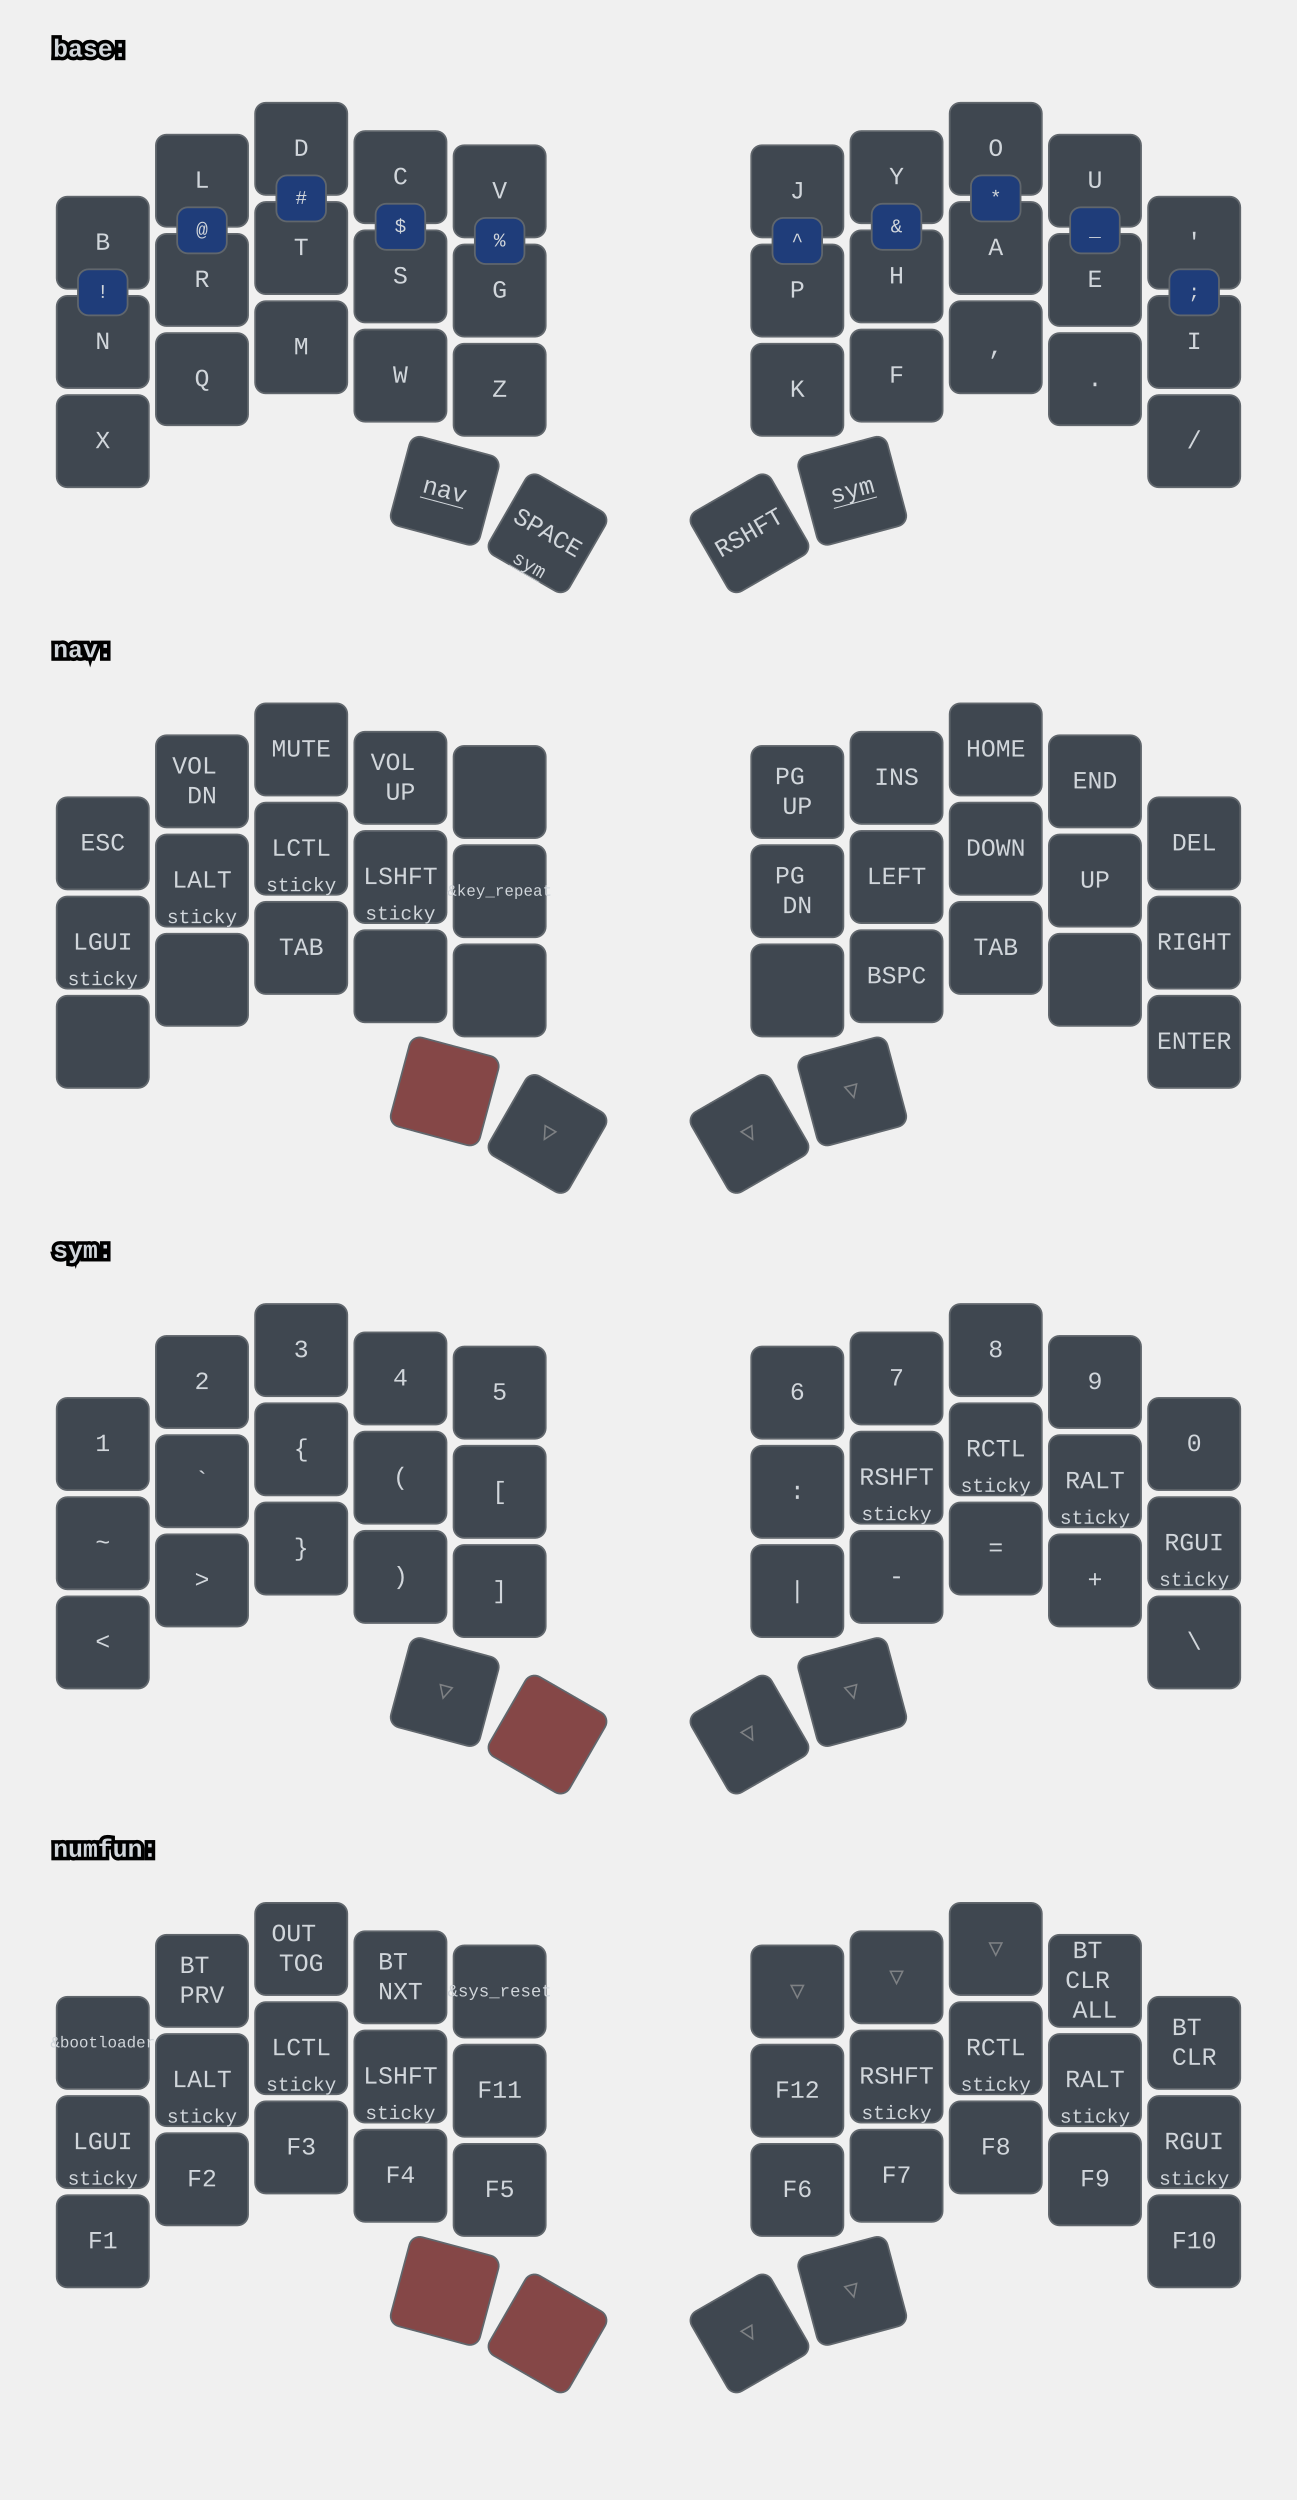
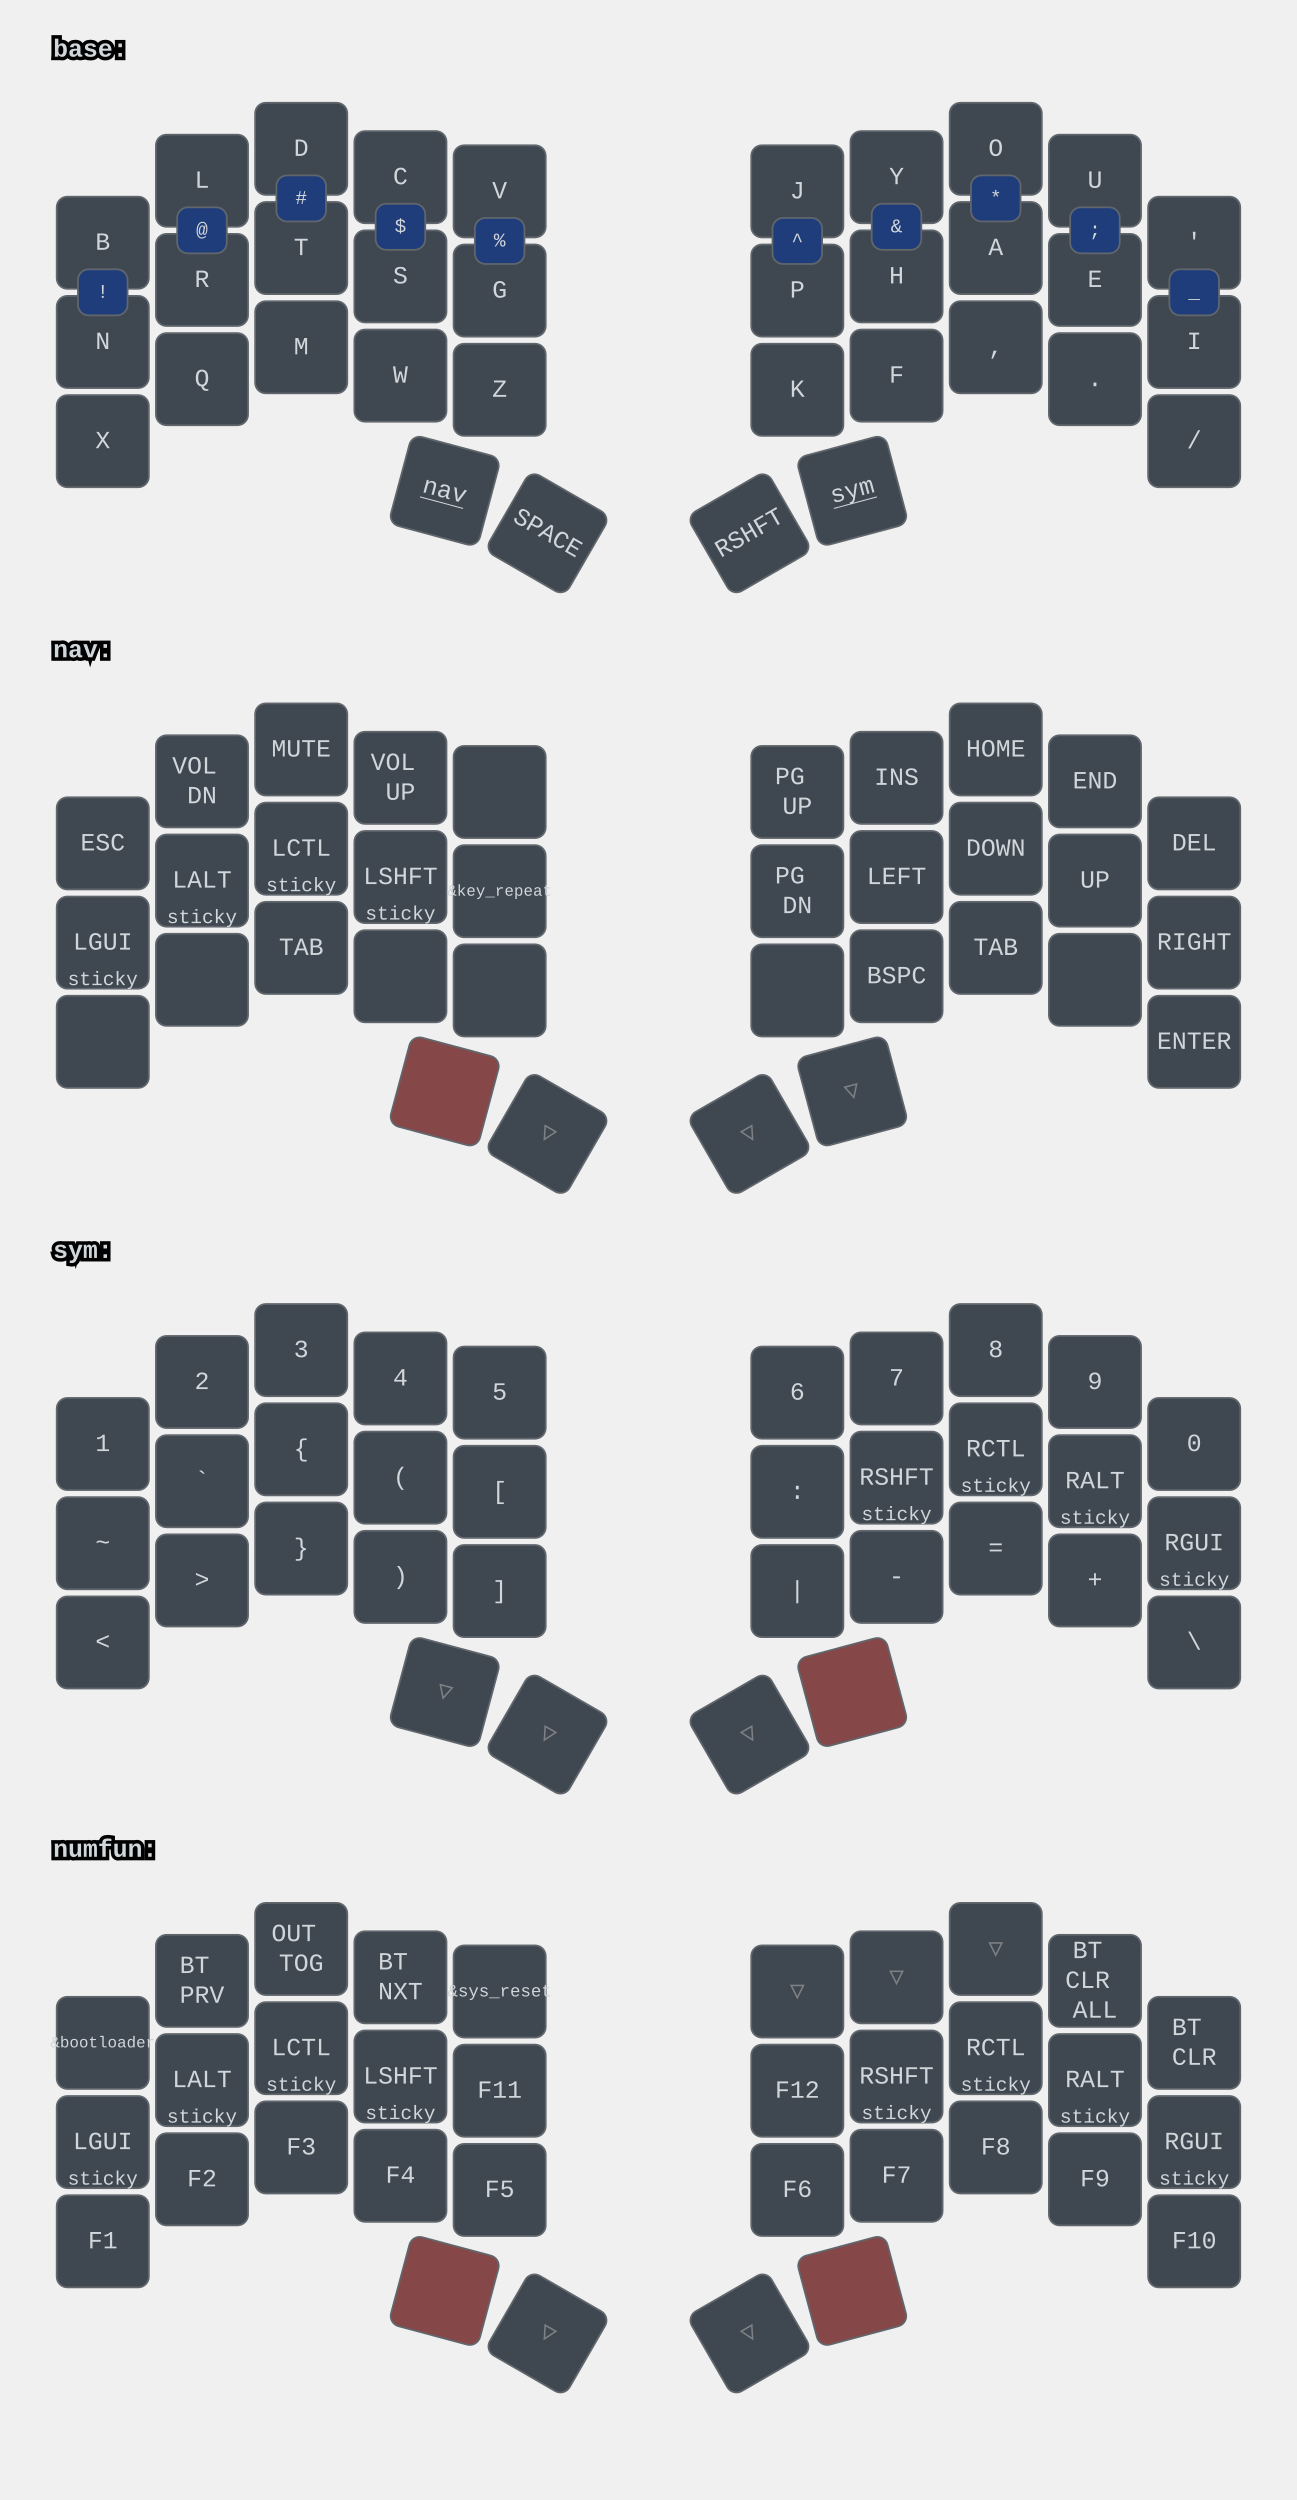
<svg xmlns="http://www.w3.org/2000/svg" width="732" height="1411" viewBox="0 0 732 1411" class="keymap">
  <style>/* inherit to force styles through use tags */
svg path {
    fill: inherit;
}

/* font and background color specifications */
svg.keymap {
    font-family: SFMono-Regular,Consolas,Liberation Mono,Menlo,monospace;
    font-size: 14px;
    font-kerning: normal;
    text-rendering: optimizeLegibility;
    fill: #24292e;
}

/* default key styling */
rect.key {
    fill: #f6f8fa;
}

rect.key, rect.combo {
    stroke: #c9cccf;
    stroke-width: 1;
}

/* default key side styling, only used is draw_key_sides is set */
rect.side {
    filter: brightness(90%);
}

/* color accent for combo boxes */
rect.combo, rect.combo-separate {
    fill: #cdf;
}

/* color accent for held keys */
rect.held, rect.combo.held {
    fill: #fdd;
}

/* color accent for ghost (optional) keys */
rect.ghost, rect.combo.ghost {
    stroke-dasharray: 4, 4;
    stroke-width: 2;
}

text {
    text-anchor: middle;
    dominant-baseline: middle;
}

/* styling for layer labels */
text.label {
    font-weight: bold;
    text-anchor: start;
    stroke: white;
    stroke-width: 4;
    paint-order: stroke;
}

/* styling for optional footer */
text.footer {
    text-anchor: end;
    dominant-baseline: auto;
    stroke: white;
    stroke-width: 4;
    paint-order: stroke;
}

/* styling for combo tap, and key non-tap label text */
text.combo, text.hold, text.shifted, text.left, text.right, text.tl, text.tr, text.bl, text.br {
    font-size: 11px;
}

text.hold, text.bl, text.br {
    text-anchor: middle;
    dominant-baseline: auto;
}

text.shifted, text.tl, text.tr {
    text-anchor: middle;
    dominant-baseline: hanging;
}

text.left, text.tl, text.bl {
    text-anchor: start;
}

text.right, text.tr, text.br {
    text-anchor: end;
}

text.layer-activator {
    text-decoration: underline;
}

/* styling for hold/shifted label text in combo box */
text.combo.hold, text.combo.shifted, text.combo.left, text.combo.right {
    font-size: 8px;
}

/* lighter symbol for transparent keys */
text.trans {
    fill: #7b7e81;
}

/* styling for combo dendrons */
path.combo {
    stroke-width: 1;
    stroke: gray;
    fill: none;
}

/* Start Tabler Icons Cleanup */
/* cannot use height/width with glyphs */
.icon-tabler &gt; path {
    fill: inherit;
    stroke: inherit;
    stroke-width: 2;
}
/* hide tabler's default box */
.icon-tabler &gt; path[stroke="none"][fill="none"] {
    visibility: hidden;
}
/* End Tabler Icons Cleanup */

svg.keymap { fill: #d1d6db; }
rect.key { fill: #3f4750; }
rect.key, rect.combo { stroke: #60666c; }
rect.combo, rect.combo-separate { fill: #1f3d7a; }
rect.held, rect.combo.held { fill: #854747; }
text.label, text.footer { stroke: black; }
text.trans { fill: #7e8184; }
path.combo { stroke: #7f7f7f; }
</style>
  <g transform="translate(30, 0)" class="layer-base">
    <text x="0" y="28" class="label" id="base">base:</text>
    <g transform="translate(0, 56)">
      <g transform="translate(28, 81)" class="key keypos-0">
        <rect rx="6" ry="6" x="-26" y="-26" width="52" height="52" class="key" />
        <text x="0" y="0" class="key tap">B</text>
      </g>
      <g transform="translate(84, 46)" class="key keypos-1">
        <rect rx="6" ry="6" x="-26" y="-26" width="52" height="52" class="key" />
        <text x="0" y="0" class="key tap">L</text>
      </g>
      <g transform="translate(140, 28)" class="key keypos-2">
        <rect rx="6" ry="6" x="-26" y="-26" width="52" height="52" class="key" />
        <text x="0" y="0" class="key tap">D</text>
      </g>
      <g transform="translate(196, 44)" class="key keypos-3">
        <rect rx="6" ry="6" x="-26" y="-26" width="52" height="52" class="key" />
        <text x="0" y="0" class="key tap">C</text>
      </g>
      <g transform="translate(252, 52)" class="key keypos-4">
        <rect rx="6" ry="6" x="-26" y="-26" width="52" height="52" class="key" />
        <text x="0" y="0" class="key tap">V</text>
      </g>
      <g transform="translate(420, 52)" class="key keypos-5">
        <rect rx="6" ry="6" x="-26" y="-26" width="52" height="52" class="key" />
        <text x="0" y="0" class="key tap">J</text>
      </g>
      <g transform="translate(476, 44)" class="key keypos-6">
        <rect rx="6" ry="6" x="-26" y="-26" width="52" height="52" class="key" />
        <text x="0" y="0" class="key tap">Y</text>
      </g>
      <g transform="translate(532, 28)" class="key keypos-7">
        <rect rx="6" ry="6" x="-26" y="-26" width="52" height="52" class="key" />
        <text x="0" y="0" class="key tap">O</text>
      </g>
      <g transform="translate(588, 46)" class="key keypos-8">
        <rect rx="6" ry="6" x="-26" y="-26" width="52" height="52" class="key" />
        <text x="0" y="0" class="key tap">U</text>
      </g>
      <g transform="translate(644, 81)" class="key keypos-9">
        <rect rx="6" ry="6" x="-26" y="-26" width="52" height="52" class="key" />
        <text x="0" y="0" class="key tap">'</text>
      </g>
      <g transform="translate(28, 137)" class="key keypos-10">
        <rect rx="6" ry="6" x="-26" y="-26" width="52" height="52" class="key" />
        <text x="0" y="0" class="key tap">N</text>
      </g>
      <g transform="translate(84, 102)" class="key keypos-11">
        <rect rx="6" ry="6" x="-26" y="-26" width="52" height="52" class="key" />
        <text x="0" y="0" class="key tap">R</text>
      </g>
      <g transform="translate(140, 84)" class="key keypos-12">
        <rect rx="6" ry="6" x="-26" y="-26" width="52" height="52" class="key" />
        <text x="0" y="0" class="key tap">T</text>
      </g>
      <g transform="translate(196, 100)" class="key keypos-13">
        <rect rx="6" ry="6" x="-26" y="-26" width="52" height="52" class="key" />
        <text x="0" y="0" class="key tap">S</text>
      </g>
      <g transform="translate(252, 108)" class="key keypos-14">
        <rect rx="6" ry="6" x="-26" y="-26" width="52" height="52" class="key" />
        <text x="0" y="0" class="key tap">G</text>
      </g>
      <g transform="translate(420, 108)" class="key keypos-15">
        <rect rx="6" ry="6" x="-26" y="-26" width="52" height="52" class="key" />
        <text x="0" y="0" class="key tap">P</text>
      </g>
      <g transform="translate(476, 100)" class="key keypos-16">
        <rect rx="6" ry="6" x="-26" y="-26" width="52" height="52" class="key" />
        <text x="0" y="0" class="key tap">H</text>
      </g>
      <g transform="translate(532, 84)" class="key keypos-17">
        <rect rx="6" ry="6" x="-26" y="-26" width="52" height="52" class="key" />
        <text x="0" y="0" class="key tap">A</text>
      </g>
      <g transform="translate(588, 102)" class="key keypos-18">
        <rect rx="6" ry="6" x="-26" y="-26" width="52" height="52" class="key" />
        <text x="0" y="0" class="key tap">E</text>
      </g>
      <g transform="translate(644, 137)" class="key keypos-19">
        <rect rx="6" ry="6" x="-26" y="-26" width="52" height="52" class="key" />
        <text x="0" y="0" class="key tap">I</text>
      </g>
      <g transform="translate(28, 193)" class="key keypos-20">
        <rect rx="6" ry="6" x="-26" y="-26" width="52" height="52" class="key" />
        <text x="0" y="0" class="key tap">X</text>
      </g>
      <g transform="translate(84, 158)" class="key keypos-21">
        <rect rx="6" ry="6" x="-26" y="-26" width="52" height="52" class="key" />
        <text x="0" y="0" class="key tap">Q</text>
      </g>
      <g transform="translate(140, 140)" class="key keypos-22">
        <rect rx="6" ry="6" x="-26" y="-26" width="52" height="52" class="key" />
        <text x="0" y="0" class="key tap">M</text>
      </g>
      <g transform="translate(196, 156)" class="key keypos-23">
        <rect rx="6" ry="6" x="-26" y="-26" width="52" height="52" class="key" />
        <text x="0" y="0" class="key tap">W</text>
      </g>
      <g transform="translate(252, 164)" class="key keypos-24">
        <rect rx="6" ry="6" x="-26" y="-26" width="52" height="52" class="key" />
        <text x="0" y="0" class="key tap">Z</text>
      </g>
      <g transform="translate(420, 164)" class="key keypos-25">
        <rect rx="6" ry="6" x="-26" y="-26" width="52" height="52" class="key" />
        <text x="0" y="0" class="key tap">K</text>
      </g>
      <g transform="translate(476, 156)" class="key keypos-26">
        <rect rx="6" ry="6" x="-26" y="-26" width="52" height="52" class="key" />
        <text x="0" y="0" class="key tap">F</text>
      </g>
      <g transform="translate(532, 140)" class="key keypos-27">
        <rect rx="6" ry="6" x="-26" y="-26" width="52" height="52" class="key" />
        <text x="0" y="0" class="key tap">,</text>
      </g>
      <g transform="translate(588, 158)" class="key keypos-28">
        <rect rx="6" ry="6" x="-26" y="-26" width="52" height="52" class="key" />
        <text x="0" y="0" class="key tap">.</text>
      </g>
      <g transform="translate(644, 193)" class="key keypos-29">
        <rect rx="6" ry="6" x="-26" y="-26" width="52" height="52" class="key" />
        <text x="0" y="0" class="key tap">/</text>
      </g>
      <g transform="translate(221, 221) rotate(15.0)" class="key keypos-30">
        <rect rx="6" ry="6" x="-26" y="-26" width="52" height="52" class="key" />
        <a href="#nav">
          <text x="0" y="0" class="key tap layer-activator">nav</text>
        </a>
      </g>
      <g transform="translate(279, 245) rotate(30.0)" class="key keypos-31">
        <rect rx="6" ry="6" x="-26" y="-26" width="52" height="52" class="key" />
        <text x="0" y="0" class="key tap">SPACE</text>
-         <a href="#sym">
-           <text x="0" y="24" class="key hold layer-activator">sym</text>
-         </a>
      </g>
      <g transform="translate(393, 245) rotate(-30.0)" class="key keypos-32">
        <rect rx="6" ry="6" x="-26" y="-26" width="52" height="52" class="key" />
        <text x="0" y="0" class="key tap">RSHFT</text>
      </g>
      <g transform="translate(451, 221) rotate(-15.0)" class="key keypos-33">
        <rect rx="6" ry="6" x="-26" y="-26" width="52" height="52" class="key" />
        <a href="#sym">
          <text x="0" y="0" class="key tap layer-activator">sym</text>
        </a>
      </g>
      <g class="combo combopos-0">
        <rect rx="6" ry="6" x="14" y="96" width="28" height="26" class="combo" />
        <text x="28" y="109" class="combo tap">!</text>
      </g>
      <g class="combo combopos-1">
        <rect rx="6" ry="6" x="70" y="61" width="28" height="26" class="combo" />
        <text x="84" y="74" class="combo tap">@</text>
      </g>
      <g class="combo combopos-2">
        <rect rx="6" ry="6" x="126" y="43" width="28" height="26" class="combo" />
        <text x="140" y="56" class="combo tap">#</text>
      </g>
      <g class="combo combopos-3">
        <rect rx="6" ry="6" x="182" y="59" width="28" height="26" class="combo" />
        <text x="196" y="72" class="combo tap">$</text>
      </g>
      <g class="combo combopos-4">
        <rect rx="6" ry="6" x="238" y="67" width="28" height="26" class="combo" />
        <text x="252" y="80" class="combo tap">%</text>
      </g>
      <g class="combo combopos-5">
        <rect rx="6" ry="6" x="406" y="67" width="28" height="26" class="combo" />
        <text x="420" y="80" class="combo tap">^</text>
      </g>
      <g class="combo combopos-6">
        <rect rx="6" ry="6" x="462" y="59" width="28" height="26" class="combo" />
        <text x="476" y="72" class="combo tap">&amp;</text>
      </g>
      <g class="combo combopos-7">
        <rect rx="6" ry="6" x="518" y="43" width="28" height="26" class="combo" />
        <text x="532" y="56" class="combo tap">*</text>
      </g>
      <g class="combo combopos-8">
        <rect rx="6" ry="6" x="574" y="61" width="28" height="26" class="combo" />
-         <text x="588" y="74" class="combo tap">_</text>
+         <text x="588" y="74" class="combo tap">;</text>
      </g>
      <g class="combo combopos-9">
        <rect rx="6" ry="6" x="630" y="96" width="28" height="26" class="combo" />
-         <text x="644" y="109" class="combo tap">;</text>
+         <text x="644" y="109" class="combo tap">_</text>
      </g>
    </g>
  </g>
  <g transform="translate(30, 339)" class="layer-nav">
    <text x="0" y="28" class="label" id="nav">nav:</text>
    <g transform="translate(0, 56)">
      <g transform="translate(28, 81)" class="key keypos-0">
        <rect rx="6" ry="6" x="-26" y="-26" width="52" height="52" class="key" />
        <text x="0" y="0" class="key tap">ESC</text>
      </g>
      <g transform="translate(84, 46)" class="key keypos-1">
        <rect rx="6" ry="6" x="-26" y="-26" width="52" height="52" class="key" />
        <text x="0" y="0" class="key tap">
          <tspan x="0" dy="-0.6em">VOL</tspan>
          <tspan x="0" dy="1.2em">DN</tspan>
        </text>
      </g>
      <g transform="translate(140, 28)" class="key keypos-2">
        <rect rx="6" ry="6" x="-26" y="-26" width="52" height="52" class="key" />
        <text x="0" y="0" class="key tap">MUTE</text>
      </g>
      <g transform="translate(196, 44)" class="key keypos-3">
        <rect rx="6" ry="6" x="-26" y="-26" width="52" height="52" class="key" />
        <text x="0" y="0" class="key tap">
          <tspan x="0" dy="-0.6em">VOL</tspan>
          <tspan x="0" dy="1.2em">UP</tspan>
        </text>
      </g>
      <g transform="translate(252, 52)" class="key keypos-4">
        <rect rx="6" ry="6" x="-26" y="-26" width="52" height="52" class="key" />
      </g>
      <g transform="translate(420, 52)" class="key keypos-5">
        <rect rx="6" ry="6" x="-26" y="-26" width="52" height="52" class="key" />
        <text x="0" y="0" class="key tap">
          <tspan x="0" dy="-0.6em">PG</tspan>
          <tspan x="0" dy="1.2em">UP</tspan>
        </text>
      </g>
      <g transform="translate(476, 44)" class="key keypos-6">
        <rect rx="6" ry="6" x="-26" y="-26" width="52" height="52" class="key" />
        <text x="0" y="0" class="key tap">INS</text>
      </g>
      <g transform="translate(532, 28)" class="key keypos-7">
        <rect rx="6" ry="6" x="-26" y="-26" width="52" height="52" class="key" />
        <text x="0" y="0" class="key tap">HOME</text>
      </g>
      <g transform="translate(588, 46)" class="key keypos-8">
        <rect rx="6" ry="6" x="-26" y="-26" width="52" height="52" class="key" />
        <text x="0" y="0" class="key tap">END</text>
      </g>
      <g transform="translate(644, 81)" class="key keypos-9">
        <rect rx="6" ry="6" x="-26" y="-26" width="52" height="52" class="key" />
        <text x="0" y="0" class="key tap">DEL</text>
      </g>
      <g transform="translate(28, 137)" class="key keypos-10">
        <rect rx="6" ry="6" x="-26" y="-26" width="52" height="52" class="key" />
        <text x="0" y="0" class="key tap">LGUI</text>
        <text x="0" y="24" class="key hold">sticky</text>
      </g>
      <g transform="translate(84, 102)" class="key keypos-11">
        <rect rx="6" ry="6" x="-26" y="-26" width="52" height="52" class="key" />
        <text x="0" y="0" class="key tap">LALT</text>
        <text x="0" y="24" class="key hold">sticky</text>
      </g>
      <g transform="translate(140, 84)" class="key keypos-12">
        <rect rx="6" ry="6" x="-26" y="-26" width="52" height="52" class="key" />
        <text x="0" y="0" class="key tap">LCTL</text>
        <text x="0" y="24" class="key hold">sticky</text>
      </g>
      <g transform="translate(196, 100)" class="key keypos-13">
        <rect rx="6" ry="6" x="-26" y="-26" width="52" height="52" class="key" />
        <text x="0" y="0" class="key tap">LSHFT</text>
        <text x="0" y="24" class="key hold">sticky</text>
      </g>
      <g transform="translate(252, 108)" class="key keypos-14">
        <rect rx="6" ry="6" x="-26" y="-26" width="52" height="52" class="key" />
        <text x="0" y="0" class="key tap">
          <tspan style="font-size: 64%">&amp;key_repeat</tspan>
        </text>
      </g>
      <g transform="translate(420, 108)" class="key keypos-15">
        <rect rx="6" ry="6" x="-26" y="-26" width="52" height="52" class="key" />
        <text x="0" y="0" class="key tap">
          <tspan x="0" dy="-0.6em">PG</tspan>
          <tspan x="0" dy="1.2em">DN</tspan>
        </text>
      </g>
      <g transform="translate(476, 100)" class="key keypos-16">
        <rect rx="6" ry="6" x="-26" y="-26" width="52" height="52" class="key" />
        <text x="0" y="0" class="key tap">LEFT</text>
      </g>
      <g transform="translate(532, 84)" class="key keypos-17">
        <rect rx="6" ry="6" x="-26" y="-26" width="52" height="52" class="key" />
        <text x="0" y="0" class="key tap">DOWN</text>
      </g>
      <g transform="translate(588, 102)" class="key keypos-18">
        <rect rx="6" ry="6" x="-26" y="-26" width="52" height="52" class="key" />
        <text x="0" y="0" class="key tap">UP</text>
      </g>
      <g transform="translate(644, 137)" class="key keypos-19">
        <rect rx="6" ry="6" x="-26" y="-26" width="52" height="52" class="key" />
        <text x="0" y="0" class="key tap">RIGHT</text>
      </g>
      <g transform="translate(28, 193)" class="key keypos-20">
        <rect rx="6" ry="6" x="-26" y="-26" width="52" height="52" class="key" />
      </g>
      <g transform="translate(84, 158)" class="key keypos-21">
        <rect rx="6" ry="6" x="-26" y="-26" width="52" height="52" class="key" />
      </g>
      <g transform="translate(140, 140)" class="key keypos-22">
        <rect rx="6" ry="6" x="-26" y="-26" width="52" height="52" class="key" />
        <text x="0" y="0" class="key tap">TAB</text>
      </g>
      <g transform="translate(196, 156)" class="key keypos-23">
        <rect rx="6" ry="6" x="-26" y="-26" width="52" height="52" class="key" />
      </g>
      <g transform="translate(252, 164)" class="key keypos-24">
        <rect rx="6" ry="6" x="-26" y="-26" width="52" height="52" class="key" />
      </g>
      <g transform="translate(420, 164)" class="key keypos-25">
        <rect rx="6" ry="6" x="-26" y="-26" width="52" height="52" class="key" />
      </g>
      <g transform="translate(476, 156)" class="key keypos-26">
        <rect rx="6" ry="6" x="-26" y="-26" width="52" height="52" class="key" />
        <text x="0" y="0" class="key tap">BSPC</text>
      </g>
      <g transform="translate(532, 140)" class="key keypos-27">
        <rect rx="6" ry="6" x="-26" y="-26" width="52" height="52" class="key" />
        <text x="0" y="0" class="key tap">TAB</text>
      </g>
      <g transform="translate(588, 158)" class="key keypos-28">
        <rect rx="6" ry="6" x="-26" y="-26" width="52" height="52" class="key" />
      </g>
      <g transform="translate(644, 193)" class="key keypos-29">
        <rect rx="6" ry="6" x="-26" y="-26" width="52" height="52" class="key" />
        <text x="0" y="0" class="key tap">ENTER</text>
      </g>
      <g transform="translate(221, 221) rotate(15.0)" class="key held keypos-30">
        <rect rx="6" ry="6" x="-26" y="-26" width="52" height="52" class="key held" />
      </g>
      <g transform="translate(279, 245) rotate(30.0)" class="key trans keypos-31">
        <rect rx="6" ry="6" x="-26" y="-26" width="52" height="52" class="key trans" />
        <text x="0" y="0" class="key trans tap">▽</text>
      </g>
      <g transform="translate(393, 245) rotate(-30.0)" class="key trans keypos-32">
        <rect rx="6" ry="6" x="-26" y="-26" width="52" height="52" class="key trans" />
        <text x="0" y="0" class="key trans tap">▽</text>
      </g>
      <g transform="translate(451, 221) rotate(-15.0)" class="key trans keypos-33">
        <rect rx="6" ry="6" x="-26" y="-26" width="52" height="52" class="key trans" />
        <text x="0" y="0" class="key trans tap">▽</text>
      </g>
    </g>
  </g>
  <g transform="translate(30, 678)" class="layer-sym">
    <text x="0" y="28" class="label" id="sym">sym:</text>
    <g transform="translate(0, 56)">
      <g transform="translate(28, 81)" class="key keypos-0">
        <rect rx="6" ry="6" x="-26" y="-26" width="52" height="52" class="key" />
        <text x="0" y="0" class="key tap">1</text>
      </g>
      <g transform="translate(84, 46)" class="key keypos-1">
        <rect rx="6" ry="6" x="-26" y="-26" width="52" height="52" class="key" />
        <text x="0" y="0" class="key tap">2</text>
      </g>
      <g transform="translate(140, 28)" class="key keypos-2">
        <rect rx="6" ry="6" x="-26" y="-26" width="52" height="52" class="key" />
        <text x="0" y="0" class="key tap">3</text>
      </g>
      <g transform="translate(196, 44)" class="key keypos-3">
        <rect rx="6" ry="6" x="-26" y="-26" width="52" height="52" class="key" />
        <text x="0" y="0" class="key tap">4</text>
      </g>
      <g transform="translate(252, 52)" class="key keypos-4">
        <rect rx="6" ry="6" x="-26" y="-26" width="52" height="52" class="key" />
        <text x="0" y="0" class="key tap">5</text>
      </g>
      <g transform="translate(420, 52)" class="key keypos-5">
        <rect rx="6" ry="6" x="-26" y="-26" width="52" height="52" class="key" />
        <text x="0" y="0" class="key tap">6</text>
      </g>
      <g transform="translate(476, 44)" class="key keypos-6">
        <rect rx="6" ry="6" x="-26" y="-26" width="52" height="52" class="key" />
        <text x="0" y="0" class="key tap">7</text>
      </g>
      <g transform="translate(532, 28)" class="key keypos-7">
        <rect rx="6" ry="6" x="-26" y="-26" width="52" height="52" class="key" />
        <text x="0" y="0" class="key tap">8</text>
      </g>
      <g transform="translate(588, 46)" class="key keypos-8">
        <rect rx="6" ry="6" x="-26" y="-26" width="52" height="52" class="key" />
        <text x="0" y="0" class="key tap">9</text>
      </g>
      <g transform="translate(644, 81)" class="key keypos-9">
        <rect rx="6" ry="6" x="-26" y="-26" width="52" height="52" class="key" />
        <text x="0" y="0" class="key tap">0</text>
      </g>
      <g transform="translate(28, 137)" class="key keypos-10">
        <rect rx="6" ry="6" x="-26" y="-26" width="52" height="52" class="key" />
        <text x="0" y="0" class="key tap">~</text>
      </g>
      <g transform="translate(84, 102)" class="key keypos-11">
        <rect rx="6" ry="6" x="-26" y="-26" width="52" height="52" class="key" />
        <text x="0" y="0" class="key tap">`</text>
      </g>
      <g transform="translate(140, 84)" class="key keypos-12">
        <rect rx="6" ry="6" x="-26" y="-26" width="52" height="52" class="key" />
        <text x="0" y="0" class="key tap">{</text>
      </g>
      <g transform="translate(196, 100)" class="key keypos-13">
        <rect rx="6" ry="6" x="-26" y="-26" width="52" height="52" class="key" />
        <text x="0" y="0" class="key tap">(</text>
      </g>
      <g transform="translate(252, 108)" class="key keypos-14">
        <rect rx="6" ry="6" x="-26" y="-26" width="52" height="52" class="key" />
        <text x="0" y="0" class="key tap">[</text>
      </g>
      <g transform="translate(420, 108)" class="key keypos-15">
        <rect rx="6" ry="6" x="-26" y="-26" width="52" height="52" class="key" />
        <text x="0" y="0" class="key tap">:</text>
      </g>
      <g transform="translate(476, 100)" class="key keypos-16">
        <rect rx="6" ry="6" x="-26" y="-26" width="52" height="52" class="key" />
        <text x="0" y="0" class="key tap">RSHFT</text>
        <text x="0" y="24" class="key hold">sticky</text>
      </g>
      <g transform="translate(532, 84)" class="key keypos-17">
        <rect rx="6" ry="6" x="-26" y="-26" width="52" height="52" class="key" />
        <text x="0" y="0" class="key tap">RCTL</text>
        <text x="0" y="24" class="key hold">sticky</text>
      </g>
      <g transform="translate(588, 102)" class="key keypos-18">
        <rect rx="6" ry="6" x="-26" y="-26" width="52" height="52" class="key" />
        <text x="0" y="0" class="key tap">RALT</text>
        <text x="0" y="24" class="key hold">sticky</text>
      </g>
      <g transform="translate(644, 137)" class="key keypos-19">
        <rect rx="6" ry="6" x="-26" y="-26" width="52" height="52" class="key" />
        <text x="0" y="0" class="key tap">RGUI</text>
        <text x="0" y="24" class="key hold">sticky</text>
      </g>
      <g transform="translate(28, 193)" class="key keypos-20">
        <rect rx="6" ry="6" x="-26" y="-26" width="52" height="52" class="key" />
        <text x="0" y="0" class="key tap">&lt;</text>
      </g>
      <g transform="translate(84, 158)" class="key keypos-21">
        <rect rx="6" ry="6" x="-26" y="-26" width="52" height="52" class="key" />
        <text x="0" y="0" class="key tap">&gt;</text>
      </g>
      <g transform="translate(140, 140)" class="key keypos-22">
        <rect rx="6" ry="6" x="-26" y="-26" width="52" height="52" class="key" />
        <text x="0" y="0" class="key tap">}</text>
      </g>
      <g transform="translate(196, 156)" class="key keypos-23">
        <rect rx="6" ry="6" x="-26" y="-26" width="52" height="52" class="key" />
        <text x="0" y="0" class="key tap">)</text>
      </g>
      <g transform="translate(252, 164)" class="key keypos-24">
        <rect rx="6" ry="6" x="-26" y="-26" width="52" height="52" class="key" />
        <text x="0" y="0" class="key tap">]</text>
      </g>
      <g transform="translate(420, 164)" class="key keypos-25">
        <rect rx="6" ry="6" x="-26" y="-26" width="52" height="52" class="key" />
        <text x="0" y="0" class="key tap">|</text>
      </g>
      <g transform="translate(476, 156)" class="key keypos-26">
        <rect rx="6" ry="6" x="-26" y="-26" width="52" height="52" class="key" />
        <text x="0" y="0" class="key tap">-</text>
      </g>
      <g transform="translate(532, 140)" class="key keypos-27">
        <rect rx="6" ry="6" x="-26" y="-26" width="52" height="52" class="key" />
        <text x="0" y="0" class="key tap">=</text>
      </g>
      <g transform="translate(588, 158)" class="key keypos-28">
        <rect rx="6" ry="6" x="-26" y="-26" width="52" height="52" class="key" />
        <text x="0" y="0" class="key tap">+</text>
      </g>
      <g transform="translate(644, 193)" class="key keypos-29">
        <rect rx="6" ry="6" x="-26" y="-26" width="52" height="52" class="key" />
        <text x="0" y="0" class="key tap">\</text>
      </g>
      <g transform="translate(221, 221) rotate(15.0)" class="key trans keypos-30">
        <rect rx="6" ry="6" x="-26" y="-26" width="52" height="52" class="key trans" />
        <text x="0" y="0" class="key trans tap">▽</text>
      </g>
-       <g transform="translate(279, 245) rotate(30.0)" class="key held keypos-31">
+       <g transform="translate(279, 245) rotate(30.0)" class="key trans keypos-31">
+         <rect rx="6" ry="6" x="-26" y="-26" width="52" height="52" class="key trans" />
+         <text x="0" y="0" class="key trans tap">▽</text>
+       </g>
+       <g transform="translate(393, 245) rotate(-30.0)" class="key trans keypos-32">
+         <rect rx="6" ry="6" x="-26" y="-26" width="52" height="52" class="key trans" />
+         <text x="0" y="0" class="key trans tap">▽</text>
+       </g>
+       <g transform="translate(451, 221) rotate(-15.0)" class="key held keypos-33">
        <rect rx="6" ry="6" x="-26" y="-26" width="52" height="52" class="key held" />
-       </g>
-       <g transform="translate(393, 245) rotate(-30.0)" class="key trans keypos-32">
-         <rect rx="6" ry="6" x="-26" y="-26" width="52" height="52" class="key trans" />
-         <text x="0" y="0" class="key trans tap">▽</text>
-       </g>
-       <g transform="translate(451, 221) rotate(-15.0)" class="key trans keypos-33">
-         <rect rx="6" ry="6" x="-26" y="-26" width="52" height="52" class="key trans" />
-         <text x="0" y="0" class="key trans tap">▽</text>
      </g>
    </g>
  </g>
  <g transform="translate(30, 1016)" class="layer-numfun">
    <text x="0" y="28" class="label" id="numfun">numfun:</text>
    <g transform="translate(0, 56)">
      <g transform="translate(28, 81)" class="key keypos-0">
        <rect rx="6" ry="6" x="-26" y="-26" width="52" height="52" class="key" />
        <text x="0" y="0" class="key tap">
          <tspan style="font-size: 64%">&amp;bootloader</tspan>
        </text>
      </g>
      <g transform="translate(84, 46)" class="key keypos-1">
        <rect rx="6" ry="6" x="-26" y="-26" width="52" height="52" class="key" />
        <text x="0" y="0" class="key tap">
          <tspan x="0" dy="-0.6em">BT</tspan>
          <tspan x="0" dy="1.2em">PRV</tspan>
        </text>
      </g>
      <g transform="translate(140, 28)" class="key keypos-2">
        <rect rx="6" ry="6" x="-26" y="-26" width="52" height="52" class="key" />
        <text x="0" y="0" class="key tap">
          <tspan x="0" dy="-0.6em">OUT</tspan>
          <tspan x="0" dy="1.2em">TOG</tspan>
        </text>
      </g>
      <g transform="translate(196, 44)" class="key keypos-3">
        <rect rx="6" ry="6" x="-26" y="-26" width="52" height="52" class="key" />
        <text x="0" y="0" class="key tap">
          <tspan x="0" dy="-0.6em">BT</tspan>
          <tspan x="0" dy="1.2em">NXT</tspan>
        </text>
      </g>
      <g transform="translate(252, 52)" class="key keypos-4">
        <rect rx="6" ry="6" x="-26" y="-26" width="52" height="52" class="key" />
        <text x="0" y="0" class="key tap">
          <tspan style="font-size: 70%">&amp;sys_reset</tspan>
        </text>
      </g>
      <g transform="translate(420, 52)" class="key trans keypos-5">
        <rect rx="6" ry="6" x="-26" y="-26" width="52" height="52" class="key trans" />
        <text x="0" y="0" class="key trans tap">▽</text>
      </g>
      <g transform="translate(476, 44)" class="key trans keypos-6">
        <rect rx="6" ry="6" x="-26" y="-26" width="52" height="52" class="key trans" />
        <text x="0" y="0" class="key trans tap">▽</text>
      </g>
      <g transform="translate(532, 28)" class="key trans keypos-7">
        <rect rx="6" ry="6" x="-26" y="-26" width="52" height="52" class="key trans" />
        <text x="0" y="0" class="key trans tap">▽</text>
      </g>
      <g transform="translate(588, 46)" class="key keypos-8">
        <rect rx="6" ry="6" x="-26" y="-26" width="52" height="52" class="key" />
        <text x="0" y="0" class="key tap">
          <tspan x="0" dy="-1.2em">BT</tspan>
          <tspan x="0" dy="1.2em">CLR</tspan>
          <tspan x="0" dy="1.2em">ALL</tspan>
        </text>
      </g>
      <g transform="translate(644, 81)" class="key keypos-9">
        <rect rx="6" ry="6" x="-26" y="-26" width="52" height="52" class="key" />
        <text x="0" y="0" class="key tap">
          <tspan x="0" dy="-0.6em">BT</tspan>
          <tspan x="0" dy="1.2em">CLR</tspan>
        </text>
      </g>
      <g transform="translate(28, 137)" class="key keypos-10">
        <rect rx="6" ry="6" x="-26" y="-26" width="52" height="52" class="key" />
        <text x="0" y="0" class="key tap">LGUI</text>
        <text x="0" y="24" class="key hold">sticky</text>
      </g>
      <g transform="translate(84, 102)" class="key keypos-11">
        <rect rx="6" ry="6" x="-26" y="-26" width="52" height="52" class="key" />
        <text x="0" y="0" class="key tap">LALT</text>
        <text x="0" y="24" class="key hold">sticky</text>
      </g>
      <g transform="translate(140, 84)" class="key keypos-12">
        <rect rx="6" ry="6" x="-26" y="-26" width="52" height="52" class="key" />
        <text x="0" y="0" class="key tap">LCTL</text>
        <text x="0" y="24" class="key hold">sticky</text>
      </g>
      <g transform="translate(196, 100)" class="key keypos-13">
        <rect rx="6" ry="6" x="-26" y="-26" width="52" height="52" class="key" />
        <text x="0" y="0" class="key tap">LSHFT</text>
        <text x="0" y="24" class="key hold">sticky</text>
      </g>
      <g transform="translate(252, 108)" class="key keypos-14">
        <rect rx="6" ry="6" x="-26" y="-26" width="52" height="52" class="key" />
        <text x="0" y="0" class="key tap">F11</text>
      </g>
      <g transform="translate(420, 108)" class="key keypos-15">
        <rect rx="6" ry="6" x="-26" y="-26" width="52" height="52" class="key" />
        <text x="0" y="0" class="key tap">F12</text>
      </g>
      <g transform="translate(476, 100)" class="key keypos-16">
        <rect rx="6" ry="6" x="-26" y="-26" width="52" height="52" class="key" />
        <text x="0" y="0" class="key tap">RSHFT</text>
        <text x="0" y="24" class="key hold">sticky</text>
      </g>
      <g transform="translate(532, 84)" class="key keypos-17">
        <rect rx="6" ry="6" x="-26" y="-26" width="52" height="52" class="key" />
        <text x="0" y="0" class="key tap">RCTL</text>
        <text x="0" y="24" class="key hold">sticky</text>
      </g>
      <g transform="translate(588, 102)" class="key keypos-18">
        <rect rx="6" ry="6" x="-26" y="-26" width="52" height="52" class="key" />
        <text x="0" y="0" class="key tap">RALT</text>
        <text x="0" y="24" class="key hold">sticky</text>
      </g>
      <g transform="translate(644, 137)" class="key keypos-19">
        <rect rx="6" ry="6" x="-26" y="-26" width="52" height="52" class="key" />
        <text x="0" y="0" class="key tap">RGUI</text>
        <text x="0" y="24" class="key hold">sticky</text>
      </g>
      <g transform="translate(28, 193)" class="key keypos-20">
        <rect rx="6" ry="6" x="-26" y="-26" width="52" height="52" class="key" />
        <text x="0" y="0" class="key tap">F1</text>
      </g>
      <g transform="translate(84, 158)" class="key keypos-21">
        <rect rx="6" ry="6" x="-26" y="-26" width="52" height="52" class="key" />
        <text x="0" y="0" class="key tap">F2</text>
      </g>
      <g transform="translate(140, 140)" class="key keypos-22">
        <rect rx="6" ry="6" x="-26" y="-26" width="52" height="52" class="key" />
        <text x="0" y="0" class="key tap">F3</text>
      </g>
      <g transform="translate(196, 156)" class="key keypos-23">
        <rect rx="6" ry="6" x="-26" y="-26" width="52" height="52" class="key" />
        <text x="0" y="0" class="key tap">F4</text>
      </g>
      <g transform="translate(252, 164)" class="key keypos-24">
        <rect rx="6" ry="6" x="-26" y="-26" width="52" height="52" class="key" />
        <text x="0" y="0" class="key tap">F5</text>
      </g>
      <g transform="translate(420, 164)" class="key keypos-25">
        <rect rx="6" ry="6" x="-26" y="-26" width="52" height="52" class="key" />
        <text x="0" y="0" class="key tap">F6</text>
      </g>
      <g transform="translate(476, 156)" class="key keypos-26">
        <rect rx="6" ry="6" x="-26" y="-26" width="52" height="52" class="key" />
        <text x="0" y="0" class="key tap">F7</text>
      </g>
      <g transform="translate(532, 140)" class="key keypos-27">
        <rect rx="6" ry="6" x="-26" y="-26" width="52" height="52" class="key" />
        <text x="0" y="0" class="key tap">F8</text>
      </g>
      <g transform="translate(588, 158)" class="key keypos-28">
        <rect rx="6" ry="6" x="-26" y="-26" width="52" height="52" class="key" />
        <text x="0" y="0" class="key tap">F9</text>
      </g>
      <g transform="translate(644, 193)" class="key keypos-29">
        <rect rx="6" ry="6" x="-26" y="-26" width="52" height="52" class="key" />
        <text x="0" y="0" class="key tap">F10</text>
      </g>
      <g transform="translate(221, 221) rotate(15.0)" class="key held keypos-30">
        <rect rx="6" ry="6" x="-26" y="-26" width="52" height="52" class="key held" />
      </g>
-       <g transform="translate(279, 245) rotate(30.0)" class="key held keypos-31">
+       <g transform="translate(279, 245) rotate(30.0)" class="key trans keypos-31">
+         <rect rx="6" ry="6" x="-26" y="-26" width="52" height="52" class="key trans" />
+         <text x="0" y="0" class="key trans tap">▽</text>
+       </g>
+       <g transform="translate(393, 245) rotate(-30.0)" class="key trans keypos-32">
+         <rect rx="6" ry="6" x="-26" y="-26" width="52" height="52" class="key trans" />
+         <text x="0" y="0" class="key trans tap">▽</text>
+       </g>
+       <g transform="translate(451, 221) rotate(-15.0)" class="key held keypos-33">
        <rect rx="6" ry="6" x="-26" y="-26" width="52" height="52" class="key held" />
-       </g>
-       <g transform="translate(393, 245) rotate(-30.0)" class="key trans keypos-32">
-         <rect rx="6" ry="6" x="-26" y="-26" width="52" height="52" class="key trans" />
-         <text x="0" y="0" class="key trans tap">▽</text>
-       </g>
-       <g transform="translate(451, 221) rotate(-15.0)" class="key trans keypos-33">
-         <rect rx="6" ry="6" x="-26" y="-26" width="52" height="52" class="key trans" />
-         <text x="0" y="0" class="key trans tap">▽</text>
      </g>
    </g>
  </g>
</svg>
